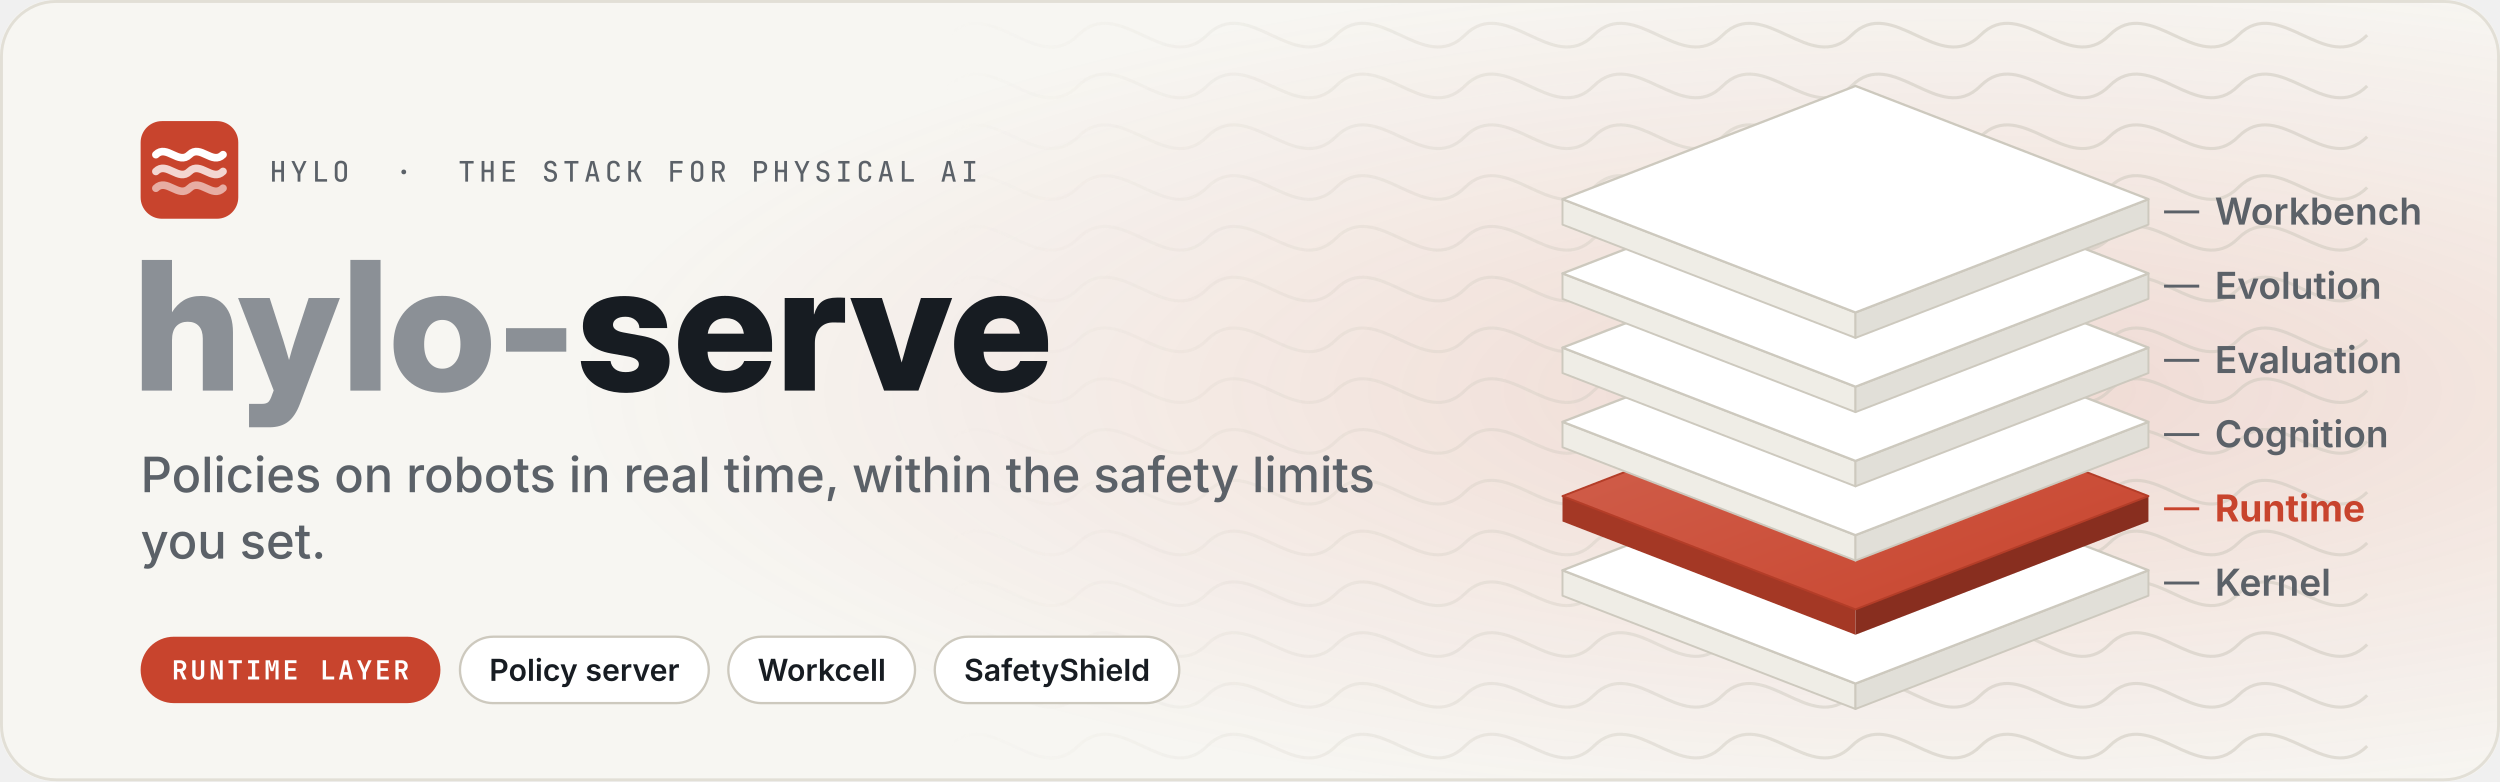
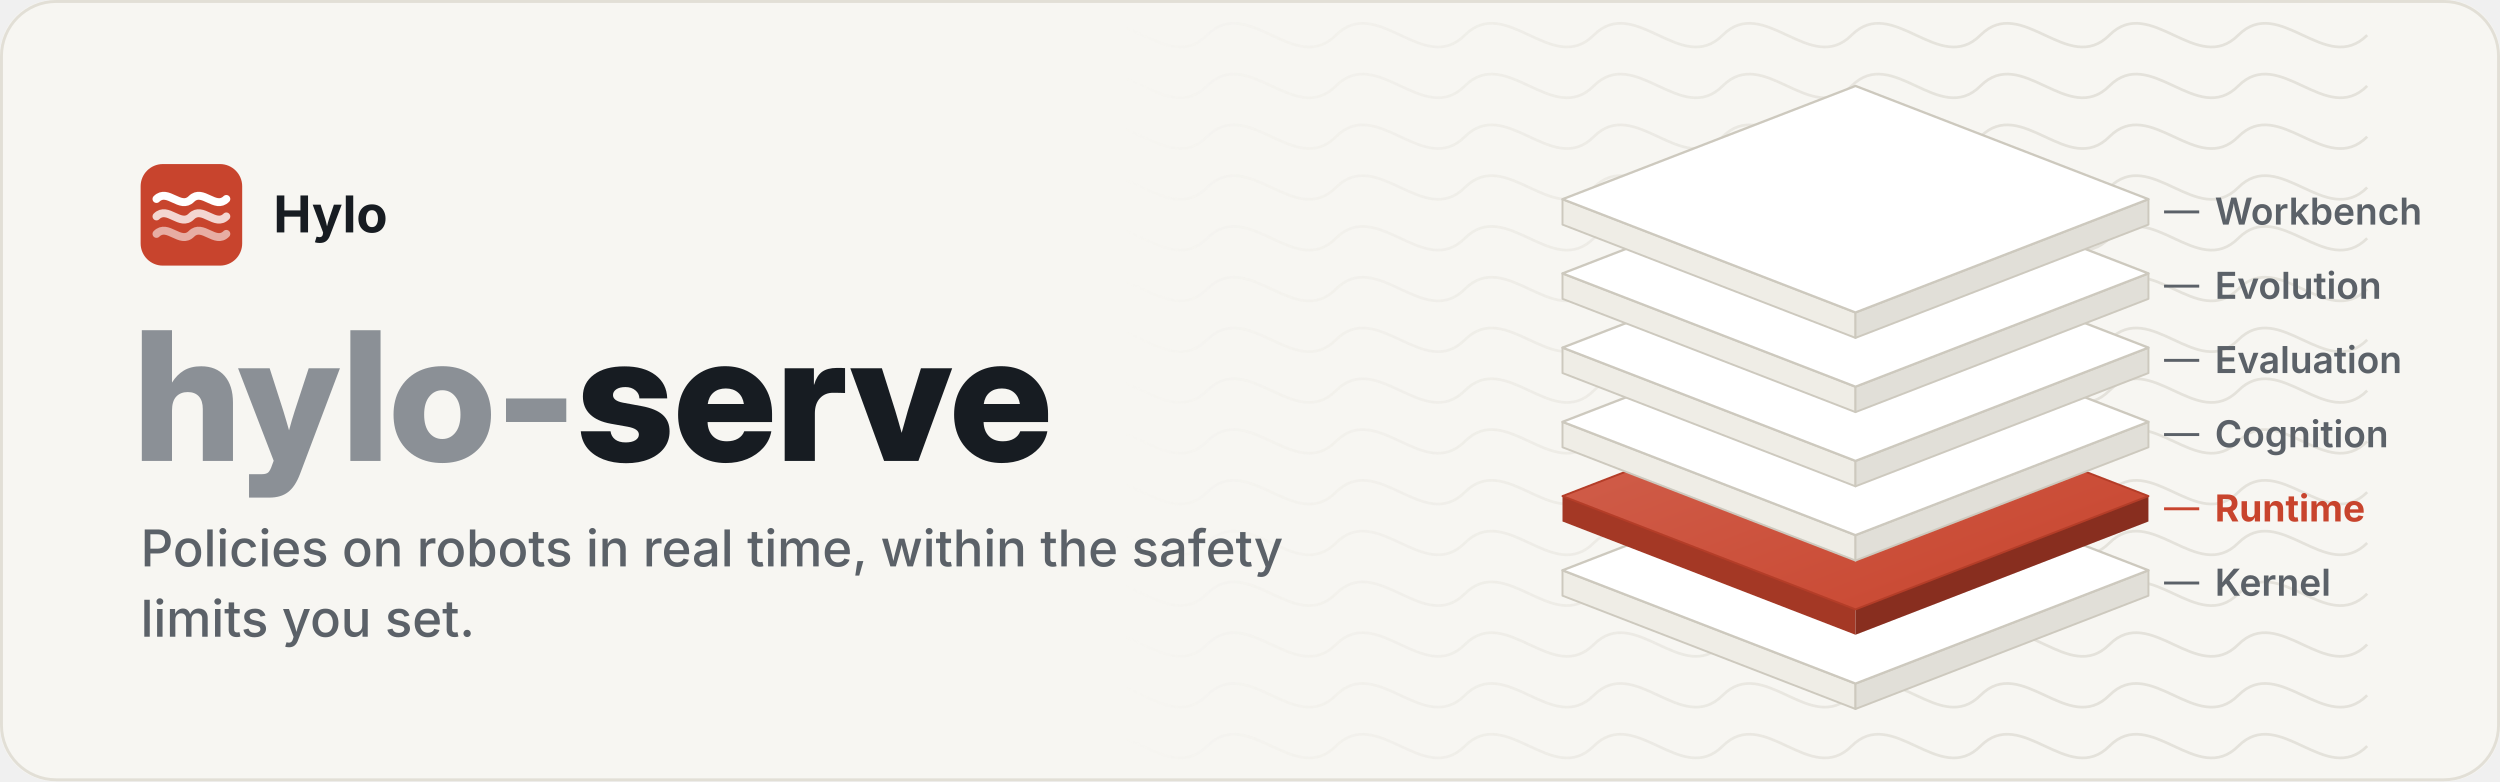
<svg xmlns="http://www.w3.org/2000/svg" viewBox="0 0 1280 400" width="1280" height="400" role="img" aria-labelledby="t d">
  <defs>
+     <path id="b161" d="M135 0V1490H440V888H1089V1490H1395V0H1089V635H440V0Z" />
    <path id="b384" d="M135 0V1490H716Q970 1490 1110 1358Q1249 1225 1249 1005Q1249 852 1181 744Q1113 635 985 581L1302 0H964L680 532H440V0ZM440 779H660Q934 779 934 1005Q934 1118 866 1178Q799 1238 659 1238H440Z" />
    <path id="b614" d="M633 -22Q462 -22 338 48Q214 118 148 247Q81 376 81 553Q81 726 148 856Q214 986 334 1059Q455 1132 618 1132Q764 1132 883 1070Q1002 1008 1072 882Q1143 756 1143 565V481H378Q383 344 454 274Q525 204 638 204Q717 204 774 238Q830 271 854 336L1126 285Q1085 146 956 62Q828 -22 633 -22ZM380 669H854Q843 778 784 842Q725 906 621 906Q513 906 451 840Q389 773 380 669Z" />
    <path id="b689" d="M128 0V1118H428V0ZM278 1264Q210 1264 162 1309Q114 1354 114 1418Q114 1482 162 1527Q210 1572 278 1572Q346 1572 394 1527Q443 1482 443 1418Q443 1354 394 1309Q346 1264 278 1264Z" />
+     <path id="b736" d="M428 1490V0H128V1490Z" />
    <path id="b766" d="M128 0V1118H406L418 901Q463 1023 550 1079Q637 1135 737 1135Q949 1135 1025 884Q1072 1013 1170 1074Q1269 1135 1384 1135Q1538 1135 1640 1036Q1741 936 1741 754V0H1441V697Q1441 791 1390 838Q1338 884 1263 884Q1178 884 1128 830Q1079 776 1079 688V0H789V705Q789 787 740 836Q692 884 615 884Q536 884 482 830Q428 777 428 676V0Z" />
    <path id="b773" d="M428 647V0H128V1118H411L415 887Q462 1004 548 1068Q634 1132 763 1132Q937 1132 1042 1020Q1147 908 1147 711V0H847V659Q847 763 794 822Q740 881 645 881Q549 881 488 820Q428 758 428 647Z" />
+     <path id="b790" d="M628 -22Q460 -22 337 50Q214 123 148 252Q81 382 81 554Q81 727 148 857Q214 987 337 1060Q460 1132 628 1132Q796 1132 919 1060Q1042 987 1108 857Q1175 727 1175 554Q1175 382 1108 252Q1042 123 919 50Q796 -22 628 -22ZM628 214Q748 214 809 311Q870 408 870 555Q870 703 809 800Q748 896 628 896Q508 896 448 800Q387 703 387 555Q387 408 448 311Q508 214 628 214Z" />
    <path id="b889" d="M683 1118V889H474V327Q474 223 576 223Q593 223 624 228Q654 232 671 236L714 11Q664 -4 614 -10Q565 -16 520 -16Q352 -16 263 66Q174 147 174 301V889H20V1118H174V1384H474V1118Z" />
    <path id="b915" d="M513 -14Q339 -14 234 98Q128 210 128 407V1118H428V459Q428 355 482 296Q536 237 630 237Q726 237 786 298Q847 360 847 471V1118H1148V0H864L860 232Q813 113 726 50Q640 -14 513 -14Z" />
+     <path id="b998" d="M120 -396 189 -170 226 -179Q317 -204 375 -176Q433 -147 443 -63L451 -3L31 1118H350L538 538Q561 465 577 392Q593 320 609 246Q627 321 646 394Q666 466 690 538L886 1118H1201L726 -132Q675 -267 580 -346Q484 -426 316 -426Q256 -426 204 -418Q152 -409 120 -396Z" />
    <path id="dx1459" d="M806 712V444H119V712Z" />
    <path id="dx614" d="M596 -24Q434 -24 312 47Q189 118 120 242Q52 367 52 528Q52 689 120 814Q189 938 310 1009Q431 1080 587 1080Q746 1080 866 1010Q987 941 1055 818Q1123 696 1123 536V443H388Q391 342 448 283Q506 224 608 224Q684 224 736 255Q787 286 806 338H1115Q1096 232 1023 150Q950 68 840 22Q729 -24 596 -24ZM390 649H802Q790 732 736 779Q682 826 596 826Q509 826 455 779Q401 732 390 649Z" />
    <path id="dx670" d="M440 574V0H96V1490H440V893Q493 980 574 1030Q655 1079 772 1079Q944 1079 1040 969Q1135 859 1135 664V0H791V592Q791 686 746 736Q701 785 619 785Q538 785 489 734Q440 682 440 574Z" />
    <path id="dx736" d="M440 1490V0H96V1490Z" />
    <path id="dx790" d="M608 -24Q442 -24 317 44Q192 112 122 236Q52 360 52 528Q52 694 122 818Q192 943 317 1012Q442 1080 608 1080Q773 1080 898 1012Q1024 943 1094 818Q1163 694 1163 528Q1163 360 1094 236Q1024 113 898 44Q773 -24 608 -24ZM608 250Q698 250 756 322Q815 394 815 528Q815 662 756 734Q698 806 608 806Q518 806 460 734Q401 662 401 528Q401 394 459 322Q517 250 608 250Z" />
    <path id="dx852" d="M96 0V1056H429V870H432Q461 971 522 1016Q584 1060 690 1060Q718 1060 740 1060Q763 1059 784 1058V774Q765 775 725 776Q685 777 648 777Q555 777 498 715Q440 653 440 541V0Z" />
    <path id="dx871" d="M562 -26Q416 -26 303 18Q190 62 122 144Q55 226 46 338H385Q393 279 437 245Q481 211 557 211Q628 211 668 236Q708 261 708 301Q708 367 580 390L389 424Q233 452 152 531Q70 610 70 735Q70 891 196 984Q322 1078 543 1078Q764 1078 895 980Q1026 882 1031 713H714Q713 768 668 805Q624 842 555 842Q488 842 450 816Q413 790 413 751Q413 686 527 664L739 625Q902 595 980 525Q1058 455 1058 337Q1058 229 996 147Q933 65 822 20Q710 -26 562 -26Z" />
    <path id="dx980" d="M389 0 4 1056H364L517 570Q536 507 554 444Q572 382 589 320Q606 382 624 444Q641 507 659 570L809 1056H1165L780 0Z" />
    <path id="dx998" d="M129 -418V-151H275Q329 -151 351 -128Q373 -104 392 -46L410 2L4 1056H364L520 570Q537 515 553 460Q569 405 585 349Q600 405 616 460Q633 515 650 570L809 1056H1165L710 -149Q656 -292 574 -355Q493 -418 360 -418Z" />
    <path id="m1501" d="M125 -371 213 214H450L285 -371Z" />
    <path id="m1502" d="M311 -15Q249 -15 206 28Q163 70 163 132Q163 194 206 237Q249 280 311 280Q373 280 416 237Q458 194 458 132Q458 70 416 28Q373 -15 311 -15Z" />
    <path id="m375" d="M165 0V1490H699Q871 1490 986 1426Q1101 1363 1158 1254Q1215 1144 1215 1006Q1215 868 1158 758Q1100 649 985 586Q870 522 697 522H393V0ZM393 715H675Q839 715 912 798Q984 880 984 1006Q984 1132 912 1214Q839 1295 673 1295H393Z" />
    <path id="m507" d="M461 -25Q354 -25 268 14Q183 54 133 130Q83 206 83 316Q83 411 120 472Q157 534 219 570Q281 605 358 623Q434 641 513 650Q661 667 728 680Q795 692 795 751V757Q795 850 740 902Q686 953 581 953Q471 953 408 905Q345 857 322 800L115 854Q153 954 224 1015Q295 1076 386 1104Q478 1132 578 1132Q645 1132 721 1116Q797 1100 864 1058Q931 1017 973 940Q1015 863 1015 742V0H802V153H791Q758 87 678 31Q597 -25 461 -25ZM510 152Q599 152 663 188Q727 223 762 280Q796 337 796 403V546Q780 530 728 518Q675 507 617 499Q559 491 525 487Q432 474 366 436Q299 399 299 313Q299 233 358 192Q418 152 510 152Z" />
    <path id="m578" d="M703 -22Q601 -22 537 12Q473 47 436 93Q400 139 380 175H362V0H148V1490H368V936H380Q399 970 434 1016Q470 1063 534 1098Q598 1132 703 1132Q837 1132 942 1064Q1048 996 1109 867Q1170 738 1170 556Q1170 376 1110 246Q1050 116 944 47Q839 -22 703 -22ZM654 165Q750 165 814 217Q879 269 912 358Q945 447 945 558Q945 668 912 756Q880 843 816 894Q751 945 654 945Q512 945 438 838Q364 732 364 558Q364 383 439 274Q514 165 654 165Z" />
    <path id="m586" d="M618 -23Q460 -23 343 49Q226 121 161 250Q96 380 96 553Q96 727 161 858Q226 988 343 1060Q460 1132 618 1132Q792 1132 918 1044Q1045 957 1086 802L877 752Q854 839 788 892Q721 946 619 946Q518 946 452 893Q385 840 352 750Q320 661 320 553Q320 446 352 358Q385 269 452 216Q518 163 619 163Q723 163 791 218Q859 274 881 365L1089 315Q1048 157 921 67Q794 -23 618 -23Z" />
    <path id="m614" d="M630 -23Q465 -23 345 48Q225 119 160 248Q96 377 96 551Q96 723 160 854Q223 985 339 1058Q455 1132 611 1132Q738 1132 852 1076Q967 1019 1038 896Q1110 772 1110 570V492H317Q323 330 409 244Q495 159 632 159Q724 159 790 199Q857 239 886 317L1093 268Q1053 137 931 57Q809 -23 630 -23ZM318 656H892Q880 788 810 869Q739 950 612 950Q480 950 404 864Q327 777 318 656Z" />
    <path id="m647" d="M702 1118V939H452V0H232V939H20V1118H232V1246Q232 1350 278 1420Q325 1490 400 1525Q476 1560 565 1560Q631 1560 678 1550Q726 1539 749 1530L698 1352Q682 1356 658 1362Q634 1368 600 1368Q521 1368 486 1329Q452 1290 452 1216V1118Z" />
    <path id="m670" d="M368 662V0H148V1490H366V917Q419 1028 504 1080Q589 1132 704 1132Q875 1132 980 1024Q1085 917 1085 710V0H864V683Q864 804 801 872Q738 940 628 940Q516 940 442 868Q368 795 368 662Z" />
    <path id="m689" d="M148 0V1118H368V0ZM259 1289Q202 1289 162 1327Q121 1365 121 1419Q121 1474 162 1512Q202 1550 259 1550Q316 1550 357 1512Q398 1474 398 1419Q398 1365 357 1327Q316 1289 259 1289Z" />
    <path id="m736" d="M368 1490V0H148V1490Z" />
    <path id="m766" d="M148 0V1118H357L362 909Q405 1025 491 1081Q577 1137 677 1137Q786 1137 858 1075Q930 1013 963 902Q1005 1015 1102 1076Q1198 1137 1317 1137Q1416 1137 1496 1094Q1576 1051 1624 966Q1671 881 1671 754V0H1451V732Q1451 844 1388 894Q1326 944 1241 944Q1137 944 1078 880Q1018 816 1018 716V0H801V746Q801 836 744 890Q686 944 597 944Q505 944 436 880Q368 817 368 695V0Z" />
    <path id="m773" d="M368 662V0H148V1118H358L359 903Q411 1021 498 1076Q586 1132 704 1132Q875 1132 980 1024Q1084 917 1084 710V0H864V683Q864 804 801 872Q738 940 628 940Q516 940 442 868Q368 795 368 662Z" />
    <path id="m790" d="M618 -23Q461 -23 344 49Q226 121 161 250Q96 380 96 553Q96 727 161 858Q226 988 344 1060Q461 1132 618 1132Q776 1132 894 1060Q1011 988 1076 858Q1141 727 1141 553Q1141 380 1076 250Q1011 121 894 49Q776 -23 618 -23ZM618 163Q720 163 786 216Q853 270 886 358Q918 447 918 553Q918 660 886 750Q853 839 786 892Q720 946 618 946Q517 946 451 892Q385 839 352 750Q320 660 320 553Q320 447 352 358Q385 270 451 216Q517 163 618 163Z" />
    <path id="m852" d="M148 0V1118H361V938H373Q403 1029 480 1082Q558 1134 656 1134Q677 1134 704 1132Q732 1130 749 1128V918Q737 921 703 926Q669 930 634 930Q519 930 444 860Q368 789 368 679V0Z" />
    <path id="m871" d="M549 -23Q367 -23 248 56Q128 134 98 283L305 326Q350 155 551 155Q658 155 720 200Q783 244 783 306Q783 412 626 447L438 490Q130 559 130 799Q130 899 186 974Q241 1049 338 1090Q436 1132 563 1132Q744 1132 847 1054Q950 977 986 853L789 810Q768 869 716 914Q664 958 565 958Q474 958 413 917Q352 876 352 813Q352 757 392 722Q433 688 525 667L705 627Q1010 558 1010 325Q1010 223 952 144Q893 66 789 22Q685 -23 549 -23Z" />
    <path id="m889" d="M626 1118V939H403V302Q403 235 432 204Q460 172 525 172Q543 172 570 176Q598 180 618 184L657 8Q622 -4 582 -10Q541 -15 503 -15Q351 -15 267 64Q183 142 183 284V939H20V1118H183V1384H403V1118Z" />
    <path id="m915" d="M529 -14Q358 -14 253 94Q148 201 148 408V1118H368V435Q368 314 432 246Q495 178 604 178Q716 178 790 250Q864 323 864 456V1118H1085V0H874L873 217Q820 95 732 40Q645 -14 529 -14Z" />
    <path id="m984" d="M393 0 57 1118H289L412 655Q435 565 462 458Q488 350 514 219Q540 345 566 453Q592 561 617 655L740 1118H960L1082 655Q1105 564 1131 456Q1157 349 1183 221Q1208 348 1234 455Q1260 562 1284 655L1407 1118H1641L1304 0H1083L945 481Q920 569 896 668Q872 766 849 867Q825 766 801 666Q777 567 752 481L614 0Z" />
    <path id="m998" d="M133 -402 187 -223 212 -229Q297 -252 356 -224Q416 -195 447 -87L471 -5L46 1118H284L505 483Q530 409 549 337Q568 265 586 193Q605 265 625 338Q645 410 671 483L896 1118H1132L646 -155Q595 -289 508 -358Q422 -426 287 -426Q235 -426 194 -418Q154 -411 133 -402Z" />
-     <path id="mono1" d="M46 0 235 730H366L554 0H453L407 190H193L147 0ZM213 272H387L335 490Q320 550 311 592Q302 634 300 649Q298 634 289 592Q280 550 266 491Z" />
-     <path id="mono122" d="M88 0V730H325Q395 730 446 703Q497 676 525 628Q553 579 553 512Q553 446 525 398Q497 349 446 322Q394 295 325 295H187V0ZM187 383H325Q383 383 417 418Q451 454 451 512Q451 571 417 606Q383 642 325 642H187Z" />
-     <path id="mono125" d="M89 0V730H315Q382 730 432 704Q482 677 510 630Q538 582 538 518Q538 444 500 391Q463 338 401 316L548 0H439L300 305H187V0ZM187 393H315Q371 393 404 427Q436 461 436 517Q436 574 403 608Q370 642 315 642H187Z" />
-     <path id="mono129" d="M304 -10Q196 -10 132 46Q68 103 68 202H167Q167 144 204 111Q241 78 304 78Q364 78 400 112Q435 145 435 201Q435 243 412 274Q389 306 347 317L239 346Q168 366 126 418Q85 471 85 543Q85 602 112 646Q138 691 186 716Q234 740 297 740Q361 740 410 716Q458 691 485 647Q512 603 512 545H414Q414 593 382 623Q349 653 297 653Q245 653 214 623Q182 593 182 545Q182 506 203 480Q224 453 262 442L373 412Q448 392 490 336Q532 279 532 201Q532 137 504 90Q476 42 424 16Q373 -10 304 -10Z" />
-     <path id="mono137" d="M251 0V640H53V730H547V640H350V0Z" />
-     <path id="mono168" d="M251 0V271L32 730H137L272 442Q284 416 292 395Q299 374 301 365Q304 374 312 395Q319 416 332 442L466 730H568L350 271V0Z" />
-     <path id="mono27" d="M308 -10Q207 -10 148 46Q88 103 88 202V529Q88 627 148 684Q207 740 308 740Q408 740 468 683Q527 626 527 529H428Q428 588 396 620Q364 652 308 652Q251 652 219 620Q187 588 187 529V202Q187 142 219 110Q251 78 308 78Q364 78 396 110Q428 142 428 202H527Q527 104 468 47Q408 -10 308 -10Z" />
-     <path id="mono37" d="M97 0V730H522V641H195V424H487V338H195V89H522V0Z" />
-     <path id="mono56" d="M91 0V730H527V639H188V409H501V319H190V0Z" />
-     <path id="mono64" d="M89 0V730H188V422H412V730H511V0H412V332H188V0Z" />
-     <path id="mono67" d="M101 0V90H250V640H101V730H499V640H350V90H499V0Z" />
-     <path id="mono81" d="M88 0V730H187V420H289L445 730H553L376 379L562 0H450L287 333H187V0Z" />
-     <path id="mono818" d="M300 259Q262 259 238 282Q215 305 215 341Q215 379 238 403Q262 427 300 427Q338 427 362 403Q385 379 385 341Q385 305 362 282Q338 259 300 259Z" />
-     <path id="mono83" d="M128 0V730H227V90H552V0Z" />
-     <path id="mono96" d="M300 -10Q200 -10 142 48Q84 106 84 212V519Q84 624 142 682Q200 740 300 740Q400 740 458 682Q516 625 516 519V212Q516 106 458 48Q400 -10 300 -10ZM300 78Q356 78 386 110Q417 142 417 202V529Q417 588 387 620Q357 652 300 652Q243 652 213 620Q183 588 183 529V202Q183 142 214 110Q244 78 300 78Z" />
-     <path id="monob1" d="M35 0 219 730H380L565 0H437L397 177H203L163 0ZM226 279H374L330 475Q319 524 311 564Q303 603 300 621Q297 603 289 564Q281 524 270 476Z" />
-     <path id="monob125" d="M77 0V730H307Q380 730 434 703Q487 676 517 628Q547 579 547 513Q547 440 511 386Q475 331 414 308L557 0H420L292 290H201V0ZM201 400H307Q360 400 390 429Q420 458 420 509Q420 560 390 590Q359 620 307 620H201Z" />
-     <path id="monob137" d="M237 0V617H46V730H554V617H363V0Z" />
-     <path id="monob142" d="M300 -10Q193 -10 132 48Q72 107 72 208V730H198V209Q198 157 224 128Q250 99 300 99Q349 99 376 128Q402 157 402 209V730H528V208Q528 107 468 48Q408 -10 300 -10Z" />
-     <path id="monob168" d="M237 0V265L23 730H155L268 477Q281 447 290 418Q299 389 302 373Q306 389 314 418Q323 447 336 477L447 730H577L363 265V0Z" />
-     <path id="monob37" d="M88 0V730H526V620H211V430H491V324H211V110H526V0Z" />
-     <path id="monob67" d="M90 0V113H237V617H90V730H510V617H363V113H510V0Z" />
-     <path id="monob83" d="M121 0V730H246V113H556V0Z" />
-     <path id="monob89" d="M54 0V730H217L299 416L382 730H546V0H429V307Q429 370 432 438Q436 505 441 568Q446 632 452 684L349 317H246L147 675Q156 606 164 510Q171 415 171 307V0Z" />
-     <path id="monob90" d="M72 0V730H225L428 140Q425 172 422 216Q419 259 416 304Q414 349 414 384V730H528V0H375L174 590Q176 561 179 520Q182 479 184 436Q186 393 186 357V0Z" />
    <path id="sb271" d="M150 0V1490H417V1048L413 729Q465 809 523 884Q581 959 654 1044L1045 1490H1377L805 845L1387 0H1072L620 668L417 447V0Z" />
-     <path id="sb375" d="M150 0V1490H707Q878 1490 995 1426Q1112 1362 1172 1250Q1232 1139 1232 997Q1232 854 1172 742Q1111 631 993 568Q875 504 703 504H417V0ZM417 724H668Q819 724 889 801Q959 878 959 997Q959 1116 889 1191Q819 1266 666 1266H417Z" />
-     <path id="sb397" d="M673 -23Q413 -23 258 97Q104 217 95 438H358Q367 320 456 262Q545 205 671 205Q803 205 886 264Q970 324 970 420Q970 507 896 552Q822 596 701 627L532 671Q345 719 240 816Q136 913 136 1071Q136 1203 207 1302Q278 1400 401 1455Q524 1510 680 1510Q839 1510 958 1455Q1078 1400 1146 1303Q1214 1206 1217 1082H958Q948 1177 872 1230Q797 1283 676 1283Q550 1283 478 1228Q406 1172 406 1087Q406 1024 444 984Q483 945 542 921Q600 897 660 882L799 846Q909 819 1010 768Q1110 718 1174 633Q1237 548 1237 418Q1237 287 1170 188Q1103 88 977 32Q851 -23 673 -23Z" />
    <path id="sb459" d="M452 0 50 1490H337L531 697Q554 596 574 484Q594 371 613 260Q633 371 654 484Q676 596 701 697L903 1490H1186L1387 697Q1412 597 1434 486Q1455 375 1475 265Q1494 375 1514 486Q1535 597 1558 697L1751 1490H2039L1636 0H1330L1113 823Q1093 901 1076 989Q1059 1077 1043 1173Q1028 1080 1012 993Q997 906 975 823L758 0Z" />
    <path id="sb507" d="M450 -23Q344 -23 259 16Q174 54 125 129Q76 204 76 314Q76 440 138 510Q199 579 296 610Q394 642 502 653Q648 669 713 682Q778 696 778 754V759Q778 841 728 886Q678 932 583 932Q485 932 427 889Q369 846 349 791L108 840Q157 988 286 1060Q414 1132 582 1132Q661 1132 742 1114Q822 1095 889 1052Q956 1008 997 934Q1038 859 1038 747V0H789V154H779Q742 82 661 30Q580 -23 450 -23ZM517 170Q637 170 708 239Q780 308 780 401V533Q762 519 716 508Q670 498 618 490Q567 483 533 478Q445 466 386 430Q328 394 328 317Q328 245 381 208Q434 170 517 170Z" />
    <path id="sb578" d="M728 -20Q632 -20 568 12Q505 45 467 91Q429 137 409 177H392V0H138V1490H398V933H409Q428 972 465 1018Q502 1065 566 1098Q630 1132 729 1132Q858 1132 962 1066Q1067 1000 1128 872Q1190 743 1190 557Q1190 373 1130 244Q1069 115 965 48Q861 -20 728 -20ZM658 194Q788 194 856 298Q923 401 923 558Q923 714 856 816Q790 918 658 918Q529 918 461 820Q393 721 393 558Q393 395 462 294Q531 194 658 194Z" />
    <path id="sb586" d="M623 -23Q460 -23 340 50Q220 122 154 252Q89 381 89 553Q89 727 154 858Q220 988 340 1060Q460 1132 623 1132Q810 1132 940 1038Q1069 945 1105 781L862 730Q841 817 780 869Q719 921 625 921Q489 921 422 816Q354 711 354 554Q354 451 384 368Q414 285 474 236Q534 188 625 188Q721 188 782 242Q844 297 865 387L1108 336Q1072 169 942 73Q812 -23 623 -23Z" />
-     <path id="sb597" d="M550 -20Q418 -20 314 48Q209 115 149 244Q89 373 89 557Q89 743 150 872Q211 1000 316 1066Q420 1132 549 1132Q649 1132 712 1098Q776 1065 813 1018Q850 972 870 933H881V1490H1141V0H886V177H870Q849 137 811 91Q773 45 710 12Q646 -20 550 -20ZM621 194Q748 194 817 294Q886 395 886 558Q886 721 818 820Q749 918 621 918Q489 918 422 816Q355 714 355 558Q355 401 422 298Q490 194 621 194Z" />
    <path id="sb614" d="M632 -23Q463 -23 342 48Q220 119 154 248Q89 377 89 552Q89 724 154 854Q218 985 336 1058Q455 1132 615 1132Q751 1132 868 1072Q984 1013 1055 888Q1126 764 1126 568V486H348Q353 337 432 259Q510 181 635 181Q721 181 782 218Q844 255 870 326L1109 277Q1069 142 944 60Q818 -23 632 -23ZM349 663H873Q861 783 796 856Q732 928 616 928Q497 928 428 852Q358 775 349 663Z" />
-     <path id="sb647" d="M726 1118V914H484V0H225V914H20V1118H225V1225Q225 1336 272 1410Q319 1485 398 1522Q476 1560 572 1560Q641 1560 694 1549Q747 1538 772 1529L719 1327Q702 1332 678 1338Q653 1343 620 1343Q547 1343 516 1307Q484 1271 484 1205V1118Z" />
    <path id="sb658" d="M620 -442Q418 -442 296 -368Q174 -294 132 -183L352 -104Q378 -152 438 -198Q497 -244 619 -244Q740 -244 813 -188Q886 -131 886 -11V200H864Q844 160 807 117Q770 74 708 46Q646 17 549 17Q421 17 316 78Q212 138 150 259Q89 380 89 562Q89 745 150 872Q212 1000 317 1066Q422 1132 551 1132Q650 1132 714 1099Q778 1066 816 1020Q854 973 874 933H888V1118H1143V-3Q1143 -153 1075 -250Q1007 -347 889 -394Q771 -442 620 -442ZM622 222Q749 222 818 313Q887 404 887 564Q887 723 819 820Q751 918 622 918Q490 918 422 817Q355 716 355 564Q355 409 423 316Q491 222 622 222Z" />
    <path id="sb670" d="M398 655V0H138V1490H394V911Q496 1132 733 1132Q906 1132 1011 1022Q1116 912 1116 711V0H855V671Q855 783 797 847Q739 911 637 911Q533 911 466 844Q398 777 398 655Z" />
    <path id="sb689" d="M138 0V1118H398V0ZM268 1276Q206 1276 162 1318Q117 1359 117 1419Q117 1478 162 1520Q206 1561 268 1561Q331 1561 376 1520Q420 1478 420 1419Q420 1359 376 1318Q331 1276 268 1276Z" />
    <path id="sb727" d="M138 0V1490H398V667H417L820 1118H1125L692 635L1151 0H839L494 479L398 376V0Z" />
    <path id="sb73" d="M785 -20Q589 -20 435 71Q281 162 192 333Q103 504 103 744Q103 985 192 1156Q282 1328 436 1419Q590 1510 785 1510Q948 1510 1082 1449Q1215 1388 1302 1272Q1389 1157 1413 994H1144Q1119 1126 1021 1198Q923 1271 789 1271Q606 1271 488 1134Q371 998 371 744Q371 487 489 353Q607 219 788 219Q922 219 1020 292Q1119 364 1144 496H1414Q1393 353 1311 236Q1229 119 1095 50Q961 -20 785 -20Z" />
    <path id="sb736" d="M398 1490V0H138V1490Z" />
    <path id="sb773" d="M398 655V0H138V1118H384L387 895Q487 1132 733 1132Q906 1132 1010 1022Q1115 912 1115 711V0H855V671Q855 783 797 847Q739 911 637 911Q533 911 466 844Q398 777 398 655Z" />
    <path id="sb790" d="M623 -23Q460 -23 340 50Q220 122 154 252Q89 381 89 553Q89 727 154 858Q220 988 340 1060Q460 1132 623 1132Q786 1132 906 1060Q1026 988 1092 858Q1158 727 1158 553Q1158 381 1092 252Q1026 122 906 50Q786 -23 623 -23ZM623 188Q714 188 774 237Q834 286 864 369Q894 452 894 554Q894 657 864 740Q834 823 774 872Q714 921 623 921Q533 921 473 872Q413 823 384 740Q354 657 354 554Q354 452 384 369Q413 286 473 237Q533 188 623 188Z" />
    <path id="sb852" d="M138 0V1118H390V931H402Q432 1028 507 1080Q582 1133 678 1133Q728 1133 773 1126V887Q757 891 721 896Q685 900 650 900Q541 900 470 832Q398 765 398 658V0Z" />
-     <path id="sb871" d="M561 -23Q368 -23 242 60Q117 142 88 294L331 340Q375 176 566 176Q662 176 718 214Q775 253 775 310Q775 405 624 438L433 479Q119 547 119 792Q119 896 176 972Q233 1048 334 1090Q436 1132 570 1132Q760 1132 870 1053Q981 974 1015 844L783 798Q763 856 713 897Q663 938 573 938Q491 938 435 902Q379 865 379 808Q379 759 416 728Q452 696 538 677L728 637Q1041 570 1041 335Q1041 229 980 148Q919 68 810 22Q702 -23 561 -23Z" />
    <path id="sb889" d="M655 1118V914H439V315Q439 254 464 226Q490 197 550 197Q568 197 597 202Q626 206 645 210L686 9Q643 -4 598 -10Q553 -15 512 -15Q351 -15 265 65Q179 145 179 293V914H20V1118H179V1384H439V1118Z" />
    <path id="sb915" d="M521 -14Q348 -14 243 96Q138 206 138 407V1118H398V447Q398 335 456 271Q515 207 617 207Q721 207 788 274Q855 341 855 463V1118H1116V0H869L867 224Q767 -14 521 -14Z" />
    <path id="sb95" d="M150 0V1490H1118V1265H417V863H1066V641H417V225H1122V0Z" />
    <path id="sb980" d="M455 0 39 1118H317L521 510Q546 436 566 361Q585 286 604 210Q622 286 641 361Q660 436 685 510L888 1118H1164L746 0Z" />
-     <path id="sb998" d="M127 -399 188 -196 219 -204Q307 -228 366 -200Q425 -171 445 -75L461 -4L39 1118H317L521 510Q545 437 563 364Q581 292 597 219Q616 293 636 366Q655 438 680 510L891 1118H1166L686 -144Q635 -278 544 -352Q453 -426 301 -426Q246 -426 200 -418Q153 -410 127 -399Z" />
    <clipPath id="cardclip">
      <rect width="1280" height="400" rx="28" />
    </clipPath>
-     <radialGradient id="glow" cx="0.78" cy="0.5" r="0.55">
-       <stop offset="0" stop-color="#c8442d" stop-opacity="0.16" />
-       <stop offset="1" stop-color="#c8442d" stop-opacity="0" />
-     </radialGradient>
    <linearGradient id="wavefade" x1="0" y1="0" x2="1" y2="0">
-       <stop offset="0.38" stop-color="#fff" stop-opacity="0" />
-       <stop offset="0.75" stop-color="#fff" stop-opacity="1" />
+       <stop offset="0.45" stop-color="#fff" stop-opacity="0" />
+       <stop offset="0.8" stop-color="#fff" stop-opacity="1" />
    </linearGradient>
    <mask id="wavemask">
      <rect width="1280" height="400" fill="url(#wavefade)" />
    </mask>
    <linearGradient id="slab4" x1="0" y1="0" x2="1" y2="1">
      <stop offset="0" stop-color="#d1624f" />
      <stop offset="1" stop-color="#c8442d" />
    </linearGradient>
  </defs>
  <g clip-path="url(#cardclip)">
    <rect x="0.0" y="0.0" width="1280.0" height="400.0" rx="0" fill="#f7f6f2" />
-     <rect x="0.0" y="0.0" width="1280.0" height="400.0" rx="0" fill="url(#glow)" />
-     <g mask="url(#wavemask)" fill="none" stroke="#cdc9be" stroke-width="1.6" opacity="0.55">
+     <g mask="url(#wavemask)" fill="none" stroke="#cdc9be" stroke-width="1.4" opacity="0.45">
      <path d="M420 18c21-21 45 21 66 0s45 21 66 0s45 21 66 0s45 21 66 0s45 21 66 0s45 21 66 0s45 21 66 0s45 21 66 0s45 21 66 0s45 21 66 0s45 21 66 0s45 21 66 0" />
      <path d="M420 44c21-21 45 21 66 0s45 21 66 0s45 21 66 0s45 21 66 0s45 21 66 0s45 21 66 0s45 21 66 0s45 21 66 0s45 21 66 0s45 21 66 0s45 21 66 0s45 21 66 0" />
      <path d="M420 70c21-21 45 21 66 0s45 21 66 0s45 21 66 0s45 21 66 0s45 21 66 0s45 21 66 0s45 21 66 0s45 21 66 0s45 21 66 0s45 21 66 0s45 21 66 0s45 21 66 0" />
      <path d="M420 96c21-21 45 21 66 0s45 21 66 0s45 21 66 0s45 21 66 0s45 21 66 0s45 21 66 0s45 21 66 0s45 21 66 0s45 21 66 0s45 21 66 0s45 21 66 0s45 21 66 0" />
      <path d="M420 122c21-21 45 21 66 0s45 21 66 0s45 21 66 0s45 21 66 0s45 21 66 0s45 21 66 0s45 21 66 0s45 21 66 0s45 21 66 0s45 21 66 0s45 21 66 0s45 21 66 0" />
      <path d="M420 148c21-21 45 21 66 0s45 21 66 0s45 21 66 0s45 21 66 0s45 21 66 0s45 21 66 0s45 21 66 0s45 21 66 0s45 21 66 0s45 21 66 0s45 21 66 0s45 21 66 0" />
      <path d="M420 174c21-21 45 21 66 0s45 21 66 0s45 21 66 0s45 21 66 0s45 21 66 0s45 21 66 0s45 21 66 0s45 21 66 0s45 21 66 0s45 21 66 0s45 21 66 0s45 21 66 0" />
      <path d="M420 200c21-21 45 21 66 0s45 21 66 0s45 21 66 0s45 21 66 0s45 21 66 0s45 21 66 0s45 21 66 0s45 21 66 0s45 21 66 0s45 21 66 0s45 21 66 0s45 21 66 0" />
      <path d="M420 226c21-21 45 21 66 0s45 21 66 0s45 21 66 0s45 21 66 0s45 21 66 0s45 21 66 0s45 21 66 0s45 21 66 0s45 21 66 0s45 21 66 0s45 21 66 0s45 21 66 0" />
      <path d="M420 252c21-21 45 21 66 0s45 21 66 0s45 21 66 0s45 21 66 0s45 21 66 0s45 21 66 0s45 21 66 0s45 21 66 0s45 21 66 0s45 21 66 0s45 21 66 0s45 21 66 0" />
      <path d="M420 278c21-21 45 21 66 0s45 21 66 0s45 21 66 0s45 21 66 0s45 21 66 0s45 21 66 0s45 21 66 0s45 21 66 0s45 21 66 0s45 21 66 0s45 21 66 0s45 21 66 0" />
      <path d="M420 304c21-21 45 21 66 0s45 21 66 0s45 21 66 0s45 21 66 0s45 21 66 0s45 21 66 0s45 21 66 0s45 21 66 0s45 21 66 0s45 21 66 0s45 21 66 0s45 21 66 0" />
      <path d="M420 330c21-21 45 21 66 0s45 21 66 0s45 21 66 0s45 21 66 0s45 21 66 0s45 21 66 0s45 21 66 0s45 21 66 0s45 21 66 0s45 21 66 0s45 21 66 0s45 21 66 0" />
      <path d="M420 356c21-21 45 21 66 0s45 21 66 0s45 21 66 0s45 21 66 0s45 21 66 0s45 21 66 0s45 21 66 0s45 21 66 0s45 21 66 0s45 21 66 0s45 21 66 0s45 21 66 0" />
      <path d="M420 382c21-21 45 21 66 0s45 21 66 0s45 21 66 0s45 21 66 0s45 21 66 0s45 21 66 0s45 21 66 0s45 21 66 0s45 21 66 0s45 21 66 0s45 21 66 0s45 21 66 0" />
      <path d="M420 408c21-21 45 21 66 0s45 21 66 0s45 21 66 0s45 21 66 0s45 21 66 0s45 21 66 0s45 21 66 0s45 21 66 0s45 21 66 0s45 21 66 0s45 21 66 0s45 21 66 0" />
    </g>
  </g>
  <rect x="0.75" y="0.75" width="1278.5" height="398.5" rx="28" fill="none" stroke="#e2dfd6" stroke-width="1.5" />
  <polygon points="800.0,292.0 950.0,350.0 950.0,363.0 800.0,305.0" fill="#efede6" stroke="#cdc9be" stroke-width="1" stroke-linejoin="round" />
  <polygon points="950.0,350.0 1100.0,292.0 1100.0,305.0 950.0,363.0" fill="#e1dfd8" stroke="#cdc9be" stroke-width="1" stroke-linejoin="round" />
  <polygon points="950.0,234.0 1100.0,292.0 950.0,350.0 800.0,292.0" fill="#ffffff" stroke="#cdc9be" stroke-width="1.2" stroke-linejoin="round" />
  <line x1="1108" y1="298.5" x2="1126" y2="298.5" stroke="#5b6168" stroke-width="1.5" />
  <g transform="translate(1134.0 305.0) scale(0.00928 -0.00928)" fill="#5b6168">
    <use href="#sb271" x="0" />
    <use href="#sb614" x="1359" />
    <use href="#sb852" x="2570" />
    <use href="#sb773" x="3403" />
    <use href="#sb614" x="4656" />
    <use href="#sb736" x="5867" />
  </g>
  <polygon points="800.0,254.0 950.0,312.0 950.0,325.0 800.0,267.0" fill="#a43825" />
  <polygon points="950.0,312.0 1100.0,254.0 1100.0,267.0 950.0,325.0" fill="#882e1f" />
  <polygon points="950.0,196.0 1100.0,254.0 950.0,312.0 800.0,254.0" fill="url(#slab4)" stroke="#b43d28" stroke-width="1" stroke-linejoin="round" />
  <line x1="1108" y1="260.5" x2="1126" y2="260.5" stroke="#c8442d" stroke-width="1.5" />
  <g transform="translate(1134.0 267.0) scale(0.00928 -0.00928)" fill="#c8442d">
    <use href="#b384" x="0" />
    <use href="#b915" x="1345" />
    <use href="#b773" x="2620" />
    <use href="#b889" x="3895" />
    <use href="#b689" x="4645" />
    <use href="#b766" x="5200" />
    <use href="#b614" x="7069" />
  </g>
  <polygon points="800.0,216.0 950.0,274.0 950.0,287.0 800.0,229.0" fill="#efede6" stroke="#cdc9be" stroke-width="1" stroke-linejoin="round" />
  <polygon points="950.0,274.0 1100.0,216.0 1100.0,229.0 950.0,287.0" fill="#e1dfd8" stroke="#cdc9be" stroke-width="1" stroke-linejoin="round" />
  <polygon points="950.0,158.0 1100.0,216.0 950.0,274.0 800.0,216.0" fill="#ffffff" stroke="#cdc9be" stroke-width="1.2" stroke-linejoin="round" />
  <line x1="1108" y1="222.5" x2="1126" y2="222.5" stroke="#5b6168" stroke-width="1.5" />
  <g transform="translate(1134.0 229.0) scale(0.00928 -0.00928)" fill="#5b6168">
    <use href="#sb73" x="0" />
    <use href="#sb790" x="1509" />
    <use href="#sb658" x="2756" />
    <use href="#sb773" x="4037" />
    <use href="#sb689" x="5290" />
    <use href="#sb889" x="5826" />
    <use href="#sb689" x="6549" />
    <use href="#sb790" x="7085" />
    <use href="#sb773" x="8332" />
  </g>
  <polygon points="800.0,178.0 950.0,236.0 950.0,249.0 800.0,191.0" fill="#efede6" stroke="#cdc9be" stroke-width="1" stroke-linejoin="round" />
  <polygon points="950.0,236.0 1100.0,178.0 1100.0,191.0 950.0,249.0" fill="#e1dfd8" stroke="#cdc9be" stroke-width="1" stroke-linejoin="round" />
  <polygon points="950.0,120.0 1100.0,178.0 950.0,236.0 800.0,178.0" fill="#ffffff" stroke="#cdc9be" stroke-width="1.2" stroke-linejoin="round" />
  <line x1="1108" y1="184.5" x2="1126" y2="184.5" stroke="#5b6168" stroke-width="1.5" />
  <g transform="translate(1134.0 191.0) scale(0.00928 -0.00928)" fill="#5b6168">
    <use href="#sb95" x="0" />
    <use href="#sb980" x="1240" />
    <use href="#sb507" x="2425" />
    <use href="#sb736" x="3601" />
    <use href="#sb915" x="4137" />
    <use href="#sb507" x="5391" />
    <use href="#sb889" x="6567" />
    <use href="#sb689" x="7290" />
    <use href="#sb790" x="7826" />
    <use href="#sb773" x="9073" />
  </g>
  <polygon points="800.0,140.0 950.0,198.0 950.0,211.0 800.0,153.0" fill="#efede6" stroke="#cdc9be" stroke-width="1" stroke-linejoin="round" />
  <polygon points="950.0,198.0 1100.0,140.0 1100.0,153.0 950.0,211.0" fill="#e1dfd8" stroke="#cdc9be" stroke-width="1" stroke-linejoin="round" />
  <polygon points="950.0,82.0 1100.0,140.0 950.0,198.0 800.0,140.0" fill="#ffffff" stroke="#cdc9be" stroke-width="1.2" stroke-linejoin="round" />
  <line x1="1108" y1="146.5" x2="1126" y2="146.5" stroke="#5b6168" stroke-width="1.5" />
  <g transform="translate(1134.0 153.0) scale(0.00928 -0.00928)" fill="#5b6168">
    <use href="#sb95" x="0" />
    <use href="#sb980" x="1240" />
    <use href="#sb790" x="2404" />
    <use href="#sb736" x="3651" />
    <use href="#sb915" x="4187" />
    <use href="#sb889" x="5441" />
    <use href="#sb689" x="6164" />
    <use href="#sb790" x="6700" />
    <use href="#sb773" x="7947" />
  </g>
  <polygon points="800.0,102.0 950.0,160.0 950.0,173.0 800.0,115.0" fill="#efede6" stroke="#cdc9be" stroke-width="1" stroke-linejoin="round" />
  <polygon points="950.0,160.0 1100.0,102.0 1100.0,115.0 950.0,173.0" fill="#e1dfd8" stroke="#cdc9be" stroke-width="1" stroke-linejoin="round" />
  <polygon points="950.0,44.0 1100.0,102.0 950.0,160.0 800.0,102.0" fill="#ffffff" stroke="#cdc9be" stroke-width="1.2" stroke-linejoin="round" />
  <line x1="1108" y1="108.5" x2="1126" y2="108.5" stroke="#5b6168" stroke-width="1.5" />
  <g transform="translate(1134.0 115.0) scale(0.00928 -0.00928)" fill="#5b6168">
    <use href="#sb459" x="0" />
    <use href="#sb790" x="1986" />
    <use href="#sb852" x="3233" />
    <use href="#sb727" x="4078" />
    <use href="#sb578" x="5244" />
    <use href="#sb614" x="6522" />
    <use href="#sb773" x="7733" />
    <use href="#sb586" x="8986" />
    <use href="#sb670" x="10179" />
  </g>
-   <g transform="translate(72 62) scale(0.7812)">
+   <g transform="translate(72 84) scale(0.8125)">
    <rect width="64" height="64" rx="14" fill="#c8442d" />
    <g fill="none" stroke="#ffffff" stroke-width="5" stroke-linecap="round">
      <path d="M10 22c7-7 15 7 22 0s15 7 22 0" />
      <path d="M10 33c7-7 15 7 22 0s15 7 22 0" opacity=".78" />
      <path d="M10 44c7-7 15 7 22 0s15 7 22 0" opacity=".56" />
    </g>
  </g>
-   <g transform="translate(138.0 93.0) scale(0.0145 -0.0145)" fill="#5b6168">
-     <use href="#mono64" x="0" />
-     <use href="#mono168" x="740" />
-     <use href="#mono83" x="1480" />
-     <use href="#mono96" x="2220" />
-     <use href="#mono818" x="4440" />
-     <use href="#mono137" x="6660" />
-     <use href="#mono64" x="7400" />
-     <use href="#mono37" x="8140" />
-     <use href="#mono129" x="9620" />
-     <use href="#mono137" x="10360" />
-     <use href="#mono1" x="11100" />
-     <use href="#mono27" x="11840" />
-     <use href="#mono81" x="12580" />
-     <use href="#mono56" x="14060" />
-     <use href="#mono96" x="14800" />
-     <use href="#mono125" x="15540" />
-     <use href="#mono122" x="17020" />
-     <use href="#mono64" x="17760" />
-     <use href="#mono168" x="18500" />
-     <use href="#mono129" x="19240" />
-     <use href="#mono67" x="19980" />
-     <use href="#mono27" x="20720" />
-     <use href="#mono1" x="21460" />
-     <use href="#mono83" x="22200" />
-     <use href="#mono1" x="23680" />
-     <use href="#mono67" x="24420" />
-   </g>
-   <g transform="translate(68.3 200.0) scale(0.04492 -0.04492)" fill="#8b9096">
+   <g transform="translate(140.0 119.0) scale(0.0127 -0.0127)" fill="#171c22">
+     <use href="#b161" x="0" />
+     <use href="#b998" x="1551" />
+     <use href="#b736" x="2789" />
+     <use href="#b790" x="3344" />
+   </g>
+   <g transform="translate(68.3 236.0) scale(0.04492 -0.04492)" fill="#8b9096">
    <use href="#dx670" x="0" />
    <use href="#dx998" x="1189" />
    <use href="#dx736" x="2377" />
    <use href="#dx790" x="2913" />
    <use href="#dx1459" x="4128" />
  </g>
-   <g transform="translate(295.3 200.0) scale(0.04492 -0.04492)" fill="#171c22">
+   <g transform="translate(295.3 236.0) scale(0.04492 -0.04492)" fill="#171c22">
    <use href="#dx871" x="0" />
    <use href="#dx614" x="1103" />
    <use href="#dx852" x="2274" />
    <use href="#dx980" x="3114" />
    <use href="#dx614" x="4249" />
  </g>
-   <g transform="translate(72.0 252.0) scale(0.01221 -0.01221)" fill="#5b6168">
+   <g transform="translate(72.0 290.0) scale(0.0127 -0.0127)" fill="#5b6168">
    <use href="#m375" x="0" />
    <use href="#m790" x="1301" />
    <use href="#m736" x="2538" />
    <use href="#m689" x="3054" />
    <use href="#m586" x="3570" />
    <use href="#m689" x="4752" />
    <use href="#m614" x="5268" />
    <use href="#m871" x="6471" />
    <use href="#m790" x="8120" />
    <use href="#m773" x="9357" />
    <use href="#m852" x="11135" />
    <use href="#m790" x="11888" />
    <use href="#m578" x="13125" />
    <use href="#m790" x="14391" />
    <use href="#m889" x="15628" />
    <use href="#m871" x="16307" />
    <use href="#m689" x="17956" />
    <use href="#m773" x="18472" />
    <use href="#m852" x="20250" />
    <use href="#m614" x="21003" />
    <use href="#m507" x="22226" />
    <use href="#m736" x="23389" />
    <use href="#m889" x="24451" />
    <use href="#m689" x="25148" />
    <use href="#m766" x="25664" />
    <use href="#m614" x="27483" />
    <use href="#m1501" x="28686" />
    <use href="#m984" x="29832" />
    <use href="#m689" x="31530" />
    <use href="#m889" x="32046" />
    <use href="#m670" x="32745" />
    <use href="#m689" x="33977" />
    <use href="#m773" x="34493" />
    <use href="#m889" x="36271" />
    <use href="#m670" x="36970" />
    <use href="#m614" x="38202" />
    <use href="#m871" x="39951" />
    <use href="#m507" x="41054" />
    <use href="#m647" x="42217" />
    <use href="#m614" x="42939" />
    <use href="#m889" x="44142" />
    <use href="#m998" x="44881" />
-     <use href="#m736" x="46605" />
-     <use href="#m689" x="47121" />
-     <use href="#m766" x="47637" />
-     <use href="#m689" x="49456" />
-     <use href="#m889" x="49972" />
-     <use href="#m871" x="50651" />
-   </g>
-   <g transform="translate(72.0 286.0) scale(0.01221 -0.01221)" fill="#5b6168">
-     <use href="#m998" x="0" />
-     <use href="#m790" x="1139" />
-     <use href="#m915" x="2376" />
-     <use href="#m871" x="4154" />
-     <use href="#m614" x="5257" />
-     <use href="#m889" x="6460" />
-     <use href="#m1502" x="7157" />
-   </g>
-   <rect x="72.0" y="326.0" width="153.5" height="34.0" rx="17.0" fill="#c8442d" />
-   <g transform="translate(88.0 347.9) scale(0.0135 -0.0135)" fill="#ffffff">
-     <use href="#monob125" x="0" />
-     <use href="#monob142" x="700" />
-     <use href="#monob90" x="1400" />
-     <use href="#monob137" x="2100" />
-     <use href="#monob67" x="2800" />
-     <use href="#monob89" x="3500" />
-     <use href="#monob37" x="4200" />
-     <use href="#monob83" x="5600" />
-     <use href="#monob1" x="6300" />
-     <use href="#monob168" x="7000" />
-     <use href="#monob37" x="7700" />
-     <use href="#monob125" x="8400" />
-   </g>
-   <rect x="235.5" y="326.0" width="127.4" height="34.0" rx="17.0" fill="#ffffff" stroke="#cdc9be" stroke-width="1.2" />
-   <g transform="translate(250.5 348.6) scale(0.00757 -0.00757)" fill="#171c22">
-     <use href="#sb375" x="0" />
-     <use href="#sb790" x="1306" />
-     <use href="#sb736" x="2553" />
-     <use href="#sb689" x="3089" />
-     <use href="#sb586" x="3625" />
-     <use href="#sb998" x="4780" />
-     <use href="#sb871" x="6501" />
-     <use href="#sb614" x="7626" />
-     <use href="#sb852" x="8837" />
-     <use href="#sb980" x="9682" />
-     <use href="#sb614" x="10846" />
-     <use href="#sb852" x="12057" />
-   </g>
-   <rect x="372.9" y="326.0" width="95.6" height="34.0" rx="17.0" fill="#ffffff" stroke="#cdc9be" stroke-width="1.2" />
-   <g transform="translate(387.9 348.6) scale(0.00757 -0.00757)" fill="#171c22">
-     <use href="#sb459" x="0" />
-     <use href="#sb790" x="1986" />
-     <use href="#sb852" x="3233" />
-     <use href="#sb727" x="4078" />
-     <use href="#sb586" x="5198" />
-     <use href="#sb614" x="6391" />
-     <use href="#sb736" x="7602" />
-     <use href="#sb736" x="8138" />
-   </g>
-   <rect x="478.6" y="326.0" width="125.2" height="34.0" rx="17.0" fill="#ffffff" stroke="#cdc9be" stroke-width="1.2" />
-   <g transform="translate(493.6 348.6) scale(0.00757 -0.00757)" fill="#171c22">
-     <use href="#sb397" x="0" />
-     <use href="#sb507" x="1332" />
-     <use href="#sb647" x="2508" />
-     <use href="#sb614" x="3255" />
-     <use href="#sb889" x="4466" />
-     <use href="#sb998" x="5233" />
-     <use href="#sb397" x="6438" />
-     <use href="#sb670" x="7770" />
-     <use href="#sb689" x="9024" />
-     <use href="#sb614" x="9560" />
-     <use href="#sb736" x="10771" />
-     <use href="#sb597" x="11307" />
+   </g>
+   <g transform="translate(72.0 326.0) scale(0.0127 -0.0127)" fill="#5b6168">
+     <use href="#m736" x="0" />
+     <use href="#m689" x="516" />
+     <use href="#m766" x="1032" />
+     <use href="#m689" x="2851" />
+     <use href="#m889" x="3367" />
+     <use href="#m871" x="4046" />
+     <use href="#m998" x="5695" />
+     <use href="#m790" x="6834" />
+     <use href="#m915" x="8071" />
+     <use href="#m871" x="9849" />
+     <use href="#m614" x="10952" />
+     <use href="#m889" x="12155" />
+     <use href="#m1502" x="12852" />
  </g>
</svg>
